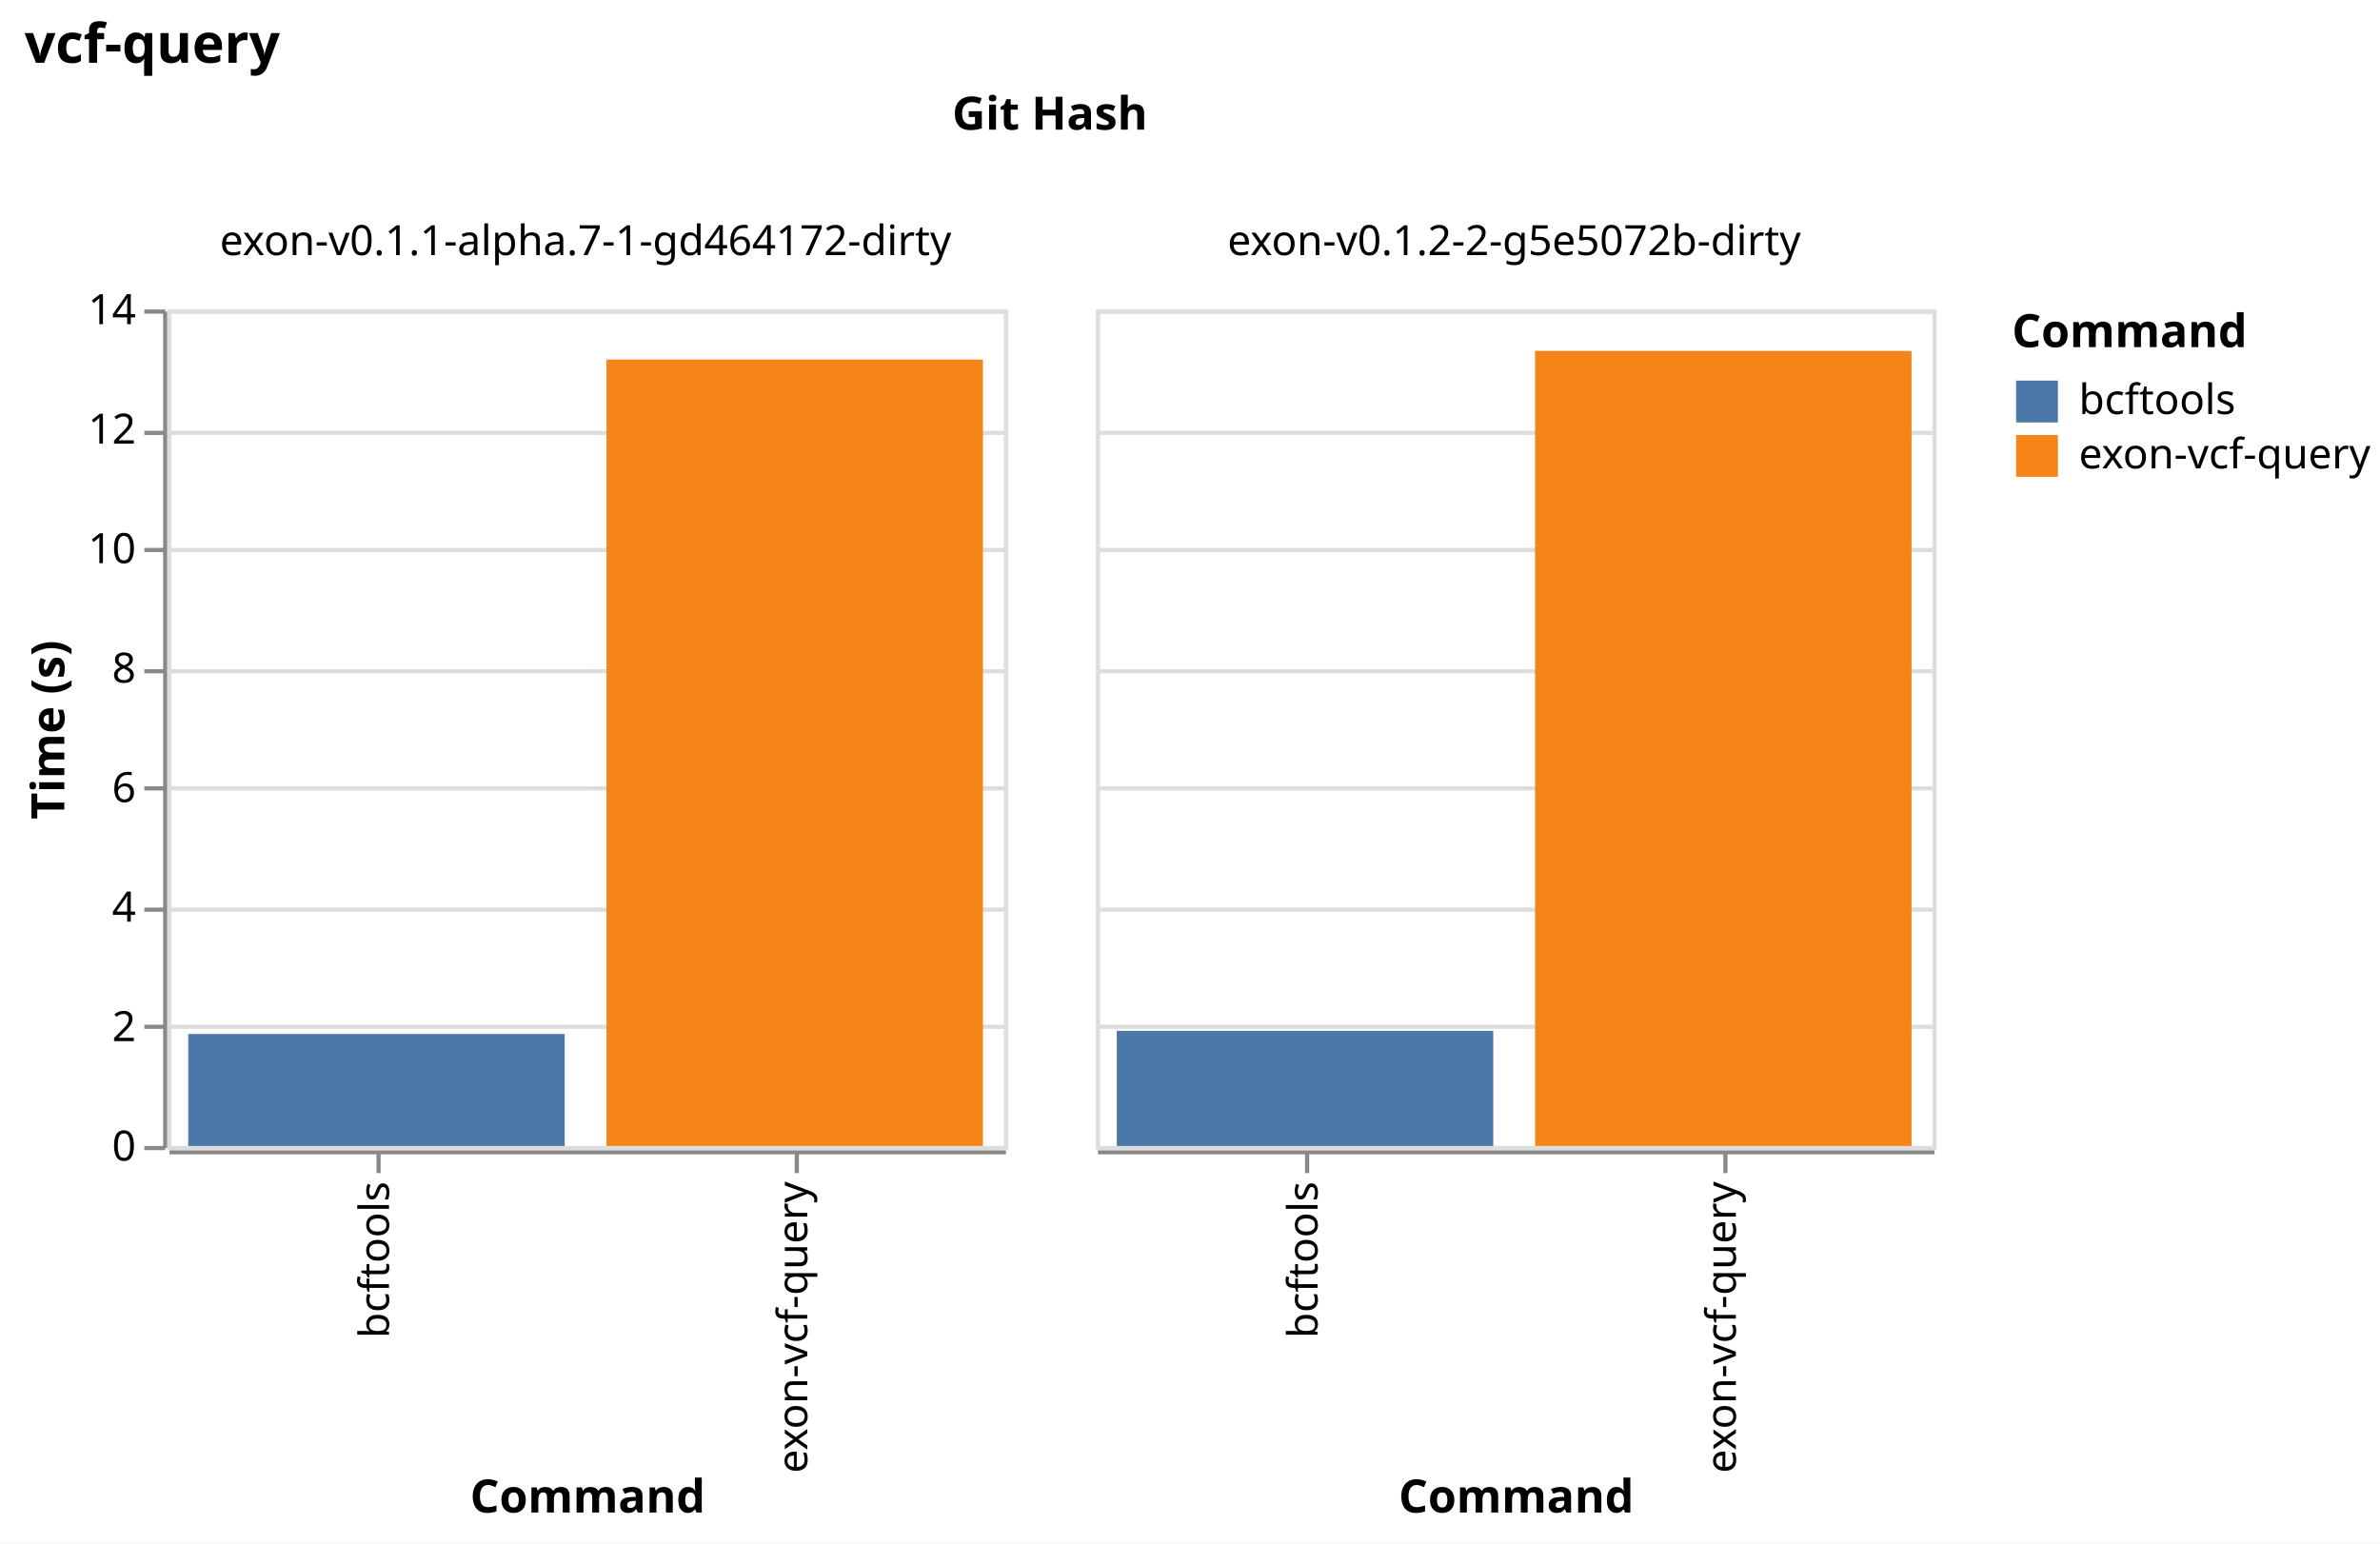
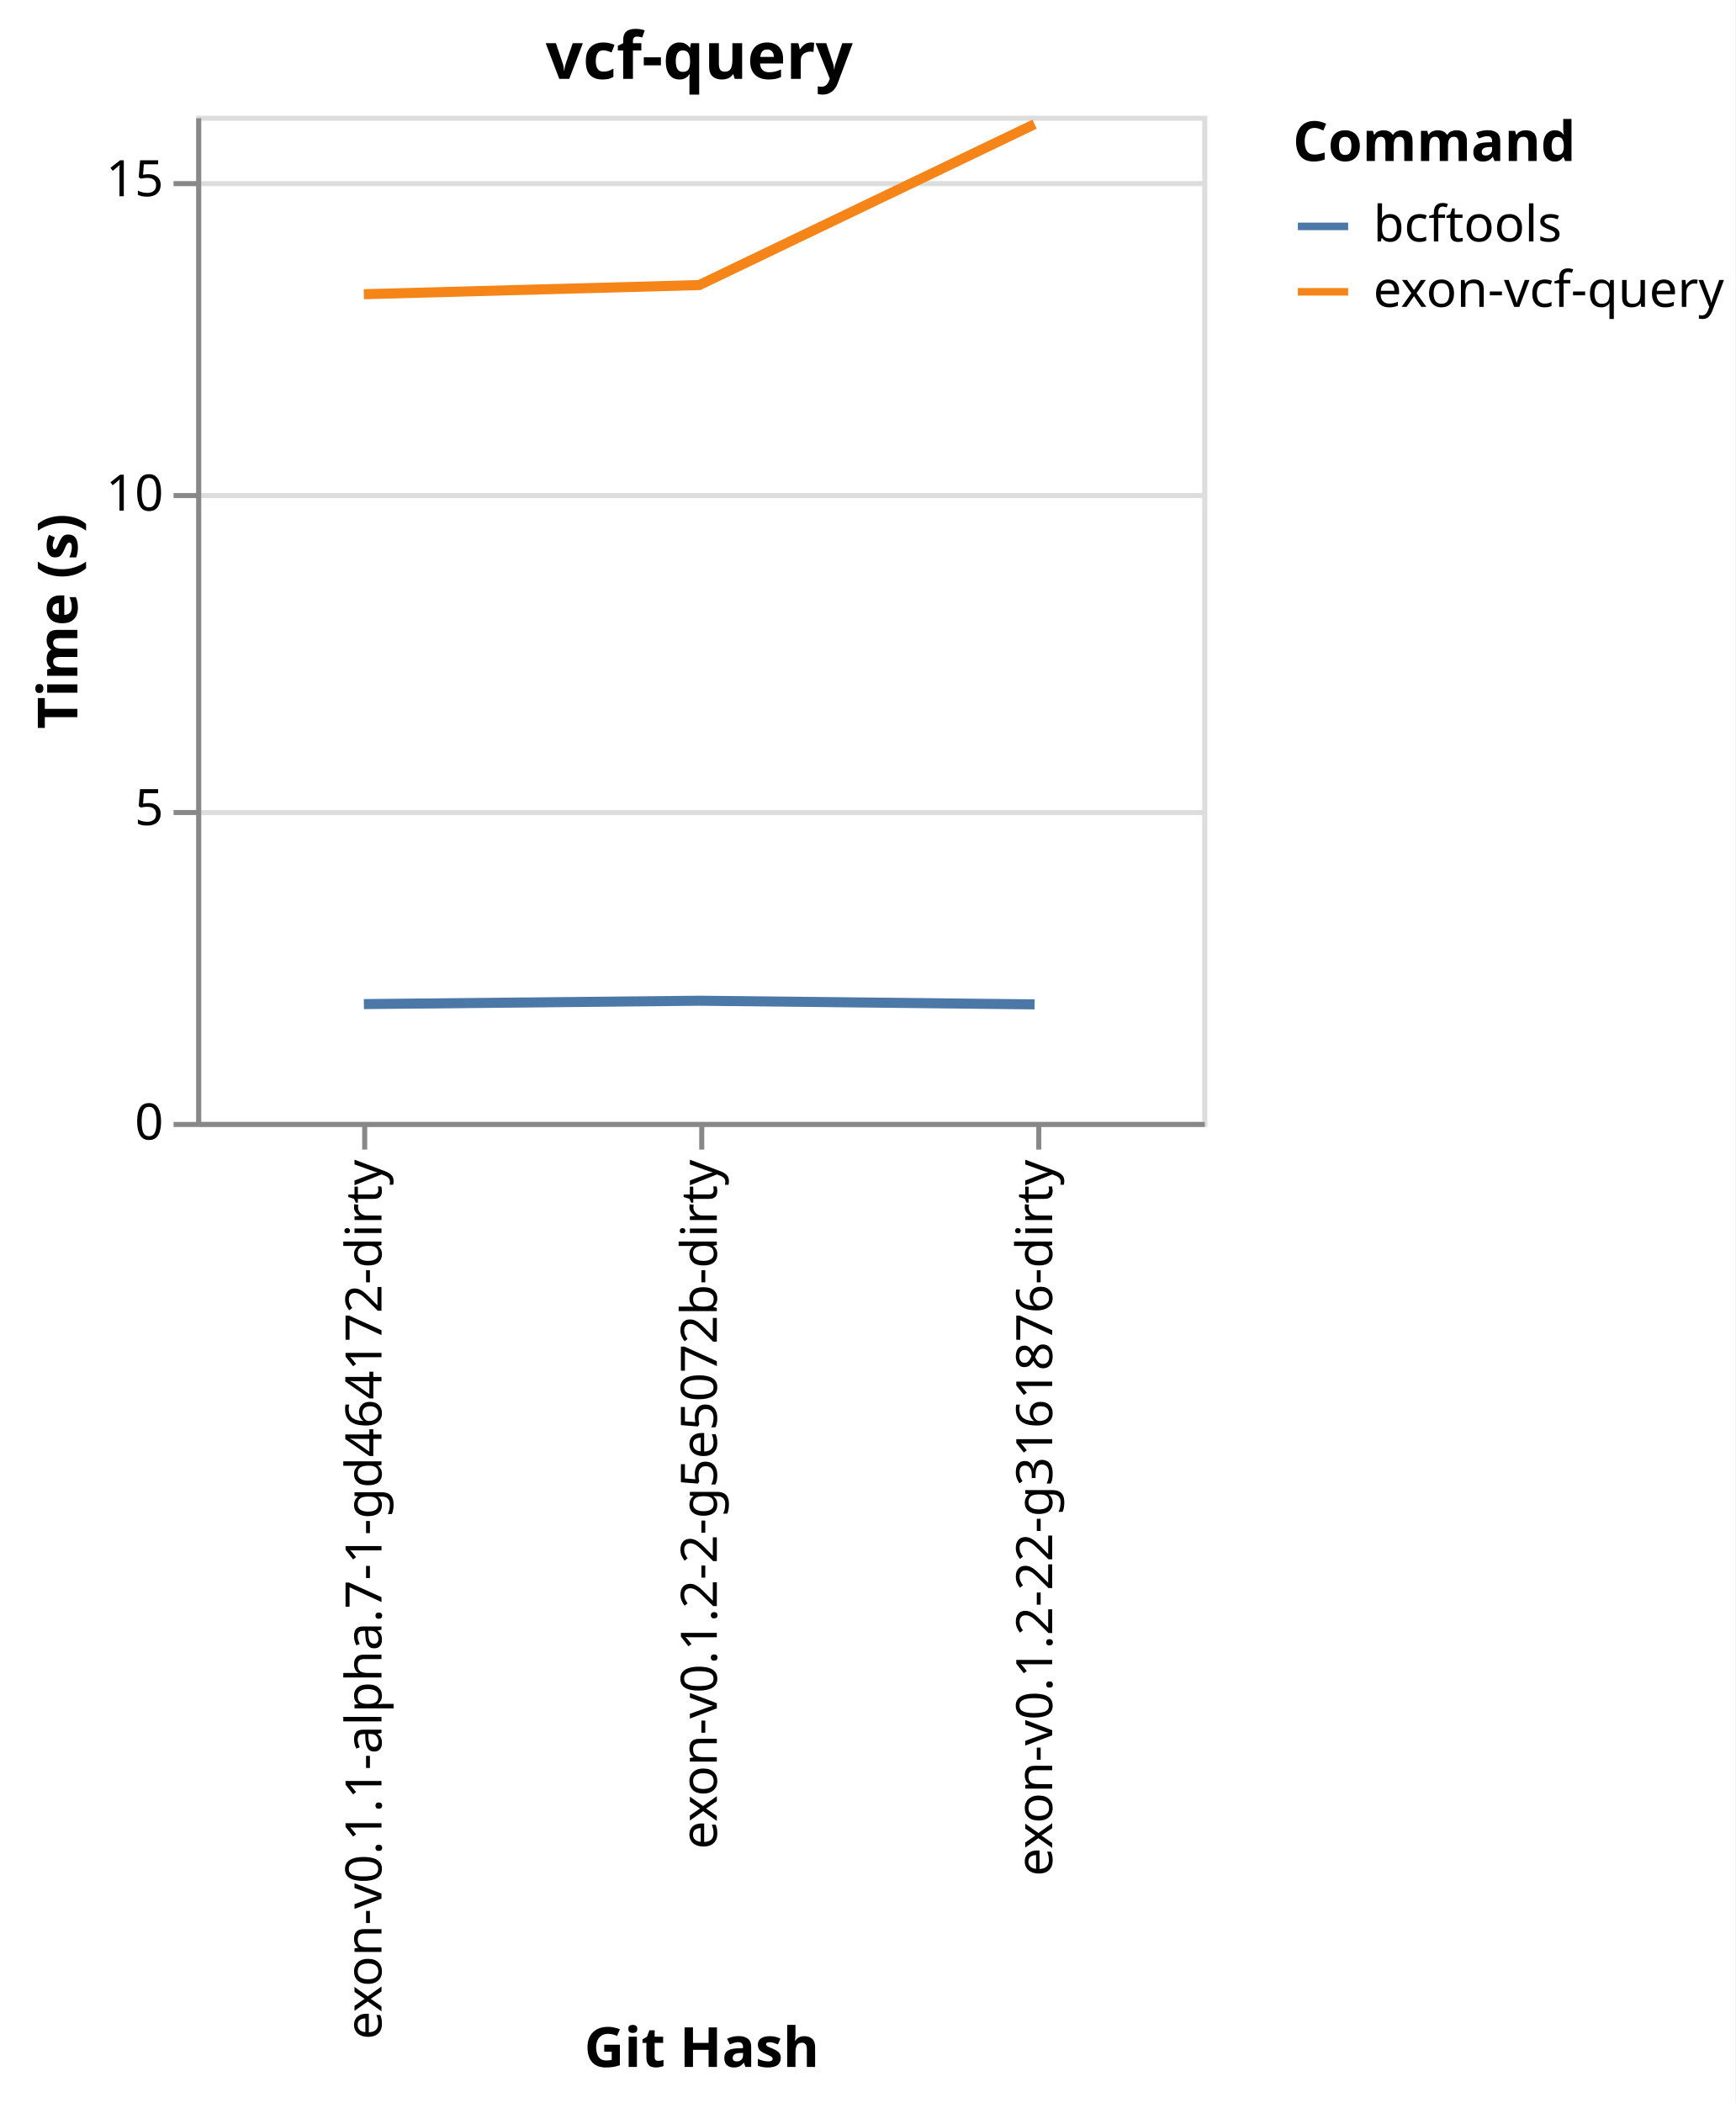
- <svg xmlns="http://www.w3.org/2000/svg" version="1.1" class="marks" width="569" height="369" viewBox="0 0 569 369">
-   <rect width="569" height="369" fill="white" />
-   <g fill="none" stroke-miterlimit="10" transform="translate(40,74)">
+ <svg xmlns="http://www.w3.org/2000/svg" version="1.1" class="marks" width="345" height="418" viewBox="0 0 345 418">
+   <rect width="345" height="418" fill="white" />
+   <g fill="none" stroke-miterlimit="10" transform="translate(39,23)">
    <g class="mark-group role-frame root" role="graphics-object" aria-roledescription="group mark container">
      <g transform="translate(0,0)">
-         <path class="background" aria-hidden="true" d="M0,0h0v0h0Z" />
+         <path class="background" aria-hidden="true" d="M0.5,0.5h200v200h-200Z" stroke="#ddd" />
        <g>
-           <g class="mark-group role-column-title column-title" role="graphics-object" aria-roledescription="group mark container">
-             <g transform="translate(211,-31)">
-               <path class="background" aria-hidden="true" d="M0,0h0v0h0Z" />
+           <g class="mark-group role-axis" aria-hidden="true">
+             <g transform="translate(0.5,0.5)">
+               <path class="background" aria-hidden="true" d="M0,0h0v0h0Z" pointer-events="none" />
              <g>
-                 <g class="mark-group role-title">
-                   <g transform="translate(0,-21)">
-                     <path class="background" aria-hidden="true" d="M0,0h0v0h0Z" pointer-events="none" />
-                     <g>
-                       <g class="mark-text role-title-text" role="graphics-symbol" aria-roledescription="title" aria-label="Title text 'Git Hash'" pointer-events="none">
-                         <text text-anchor="middle" transform="translate(0,9)" font-family="sans-serif" font-size="11px" font-weight="bold" fill="#000" opacity="1">Git Hash</text>
-                       </g>
-                     </g>
-                     <path class="foreground" aria-hidden="true" d="" pointer-events="none" display="none" />
-                   </g>
+                 <g class="mark-rule role-axis-grid" pointer-events="none">
+                   <line transform="translate(0,200)" x2="200" y2="0" stroke="#ddd" stroke-width="1" opacity="1" />
+                   <line transform="translate(0,138)" x2="200" y2="0" stroke="#ddd" stroke-width="1" opacity="1" />
+                   <line transform="translate(0,75)" x2="200" y2="0" stroke="#ddd" stroke-width="1" opacity="1" />
+                   <line transform="translate(0,13)" x2="200" y2="0" stroke="#ddd" stroke-width="1" opacity="1" />
+                 </g>
+               </g>
+               <path class="foreground" aria-hidden="true" d="" pointer-events="none" display="none" />
+             </g>
+           </g>
+           <g class="mark-group role-axis" role="graphics-symbol" aria-roledescription="axis" aria-label="X-axis titled 'Git Hash' for a discrete scale with 3 values: exon-v0.1.1-alpha.7-1-gd464172-dirty, exon-v0.1.2-2-g5e5072b-dirty, exon-v0.1.2-22-g3161876-dirty">
+             <g transform="translate(0.5,200.5)">
+               <path class="background" aria-hidden="true" d="M0,0h0v0h0Z" pointer-events="none" />
+               <g>
+                 <g class="mark-rule role-axis-tick" pointer-events="none">
+                   <line transform="translate(33,0)" x2="0" y2="5" stroke="#888" stroke-width="1" opacity="1" />
+                   <line transform="translate(100,0)" x2="0" y2="5" stroke="#888" stroke-width="1" opacity="1" />
+                   <line transform="translate(167,0)" x2="0" y2="5" stroke="#888" stroke-width="1" opacity="1" />
+                 </g>
+                 <g class="mark-text role-axis-label" pointer-events="none">
+                   <text text-anchor="end" transform="translate(33.33333,7) rotate(270) translate(0,3)" font-family="sans-serif" font-size="10px" fill="#000" opacity="1">exon-v0.1.1-alpha.7-1-gd464172-dirty</text>
+                   <text text-anchor="end" transform="translate(100,7) rotate(270) translate(0,3)" font-family="sans-serif" font-size="10px" fill="#000" opacity="1">exon-v0.1.2-2-g5e5072b-dirty</text>
+                   <text text-anchor="end" transform="translate(166.6667,7) rotate(270) translate(0,3)" font-family="sans-serif" font-size="10px" fill="#000" opacity="1">exon-v0.1.2-22-g3161876-dirty</text>
+                 </g>
+                 <g class="mark-rule role-axis-domain" pointer-events="none">
+                   <line transform="translate(0,0)" x2="200" y2="0" stroke="#888" stroke-width="1" opacity="1" />
+                 </g>
+                 <g class="mark-text role-axis-title" pointer-events="none">
+                   <text text-anchor="middle" transform="translate(100,187.3291)" font-family="sans-serif" font-size="11px" font-weight="bold" fill="#000" opacity="1">Git Hash</text>
+                 </g>
+               </g>
+               <path class="foreground" aria-hidden="true" d="" pointer-events="none" display="none" />
+             </g>
+           </g>
+           <g class="mark-group role-axis" role="graphics-symbol" aria-roledescription="axis" aria-label="Y-axis titled 'Time (s)' for a linear scale with values from 0 to 16">
+             <g transform="translate(0.5,0.5)">
+               <path class="background" aria-hidden="true" d="M0,0h0v0h0Z" pointer-events="none" />
+               <g>
+                 <g class="mark-rule role-axis-tick" pointer-events="none">
+                   <line transform="translate(0,200)" x2="-5" y2="0" stroke="#888" stroke-width="1" opacity="1" />
+                   <line transform="translate(0,138)" x2="-5" y2="0" stroke="#888" stroke-width="1" opacity="1" />
+                   <line transform="translate(0,75)" x2="-5" y2="0" stroke="#888" stroke-width="1" opacity="1" />
+                   <line transform="translate(0,13)" x2="-5" y2="0" stroke="#888" stroke-width="1" opacity="1" />
+                 </g>
+                 <g class="mark-text role-axis-label" pointer-events="none">
+                   <text text-anchor="end" transform="translate(-7,203)" font-family="sans-serif" font-size="10px" fill="#000" opacity="1">0</text>
+                   <text text-anchor="end" transform="translate(-7,140.5)" font-family="sans-serif" font-size="10px" fill="#000" opacity="1">5</text>
+                   <text text-anchor="end" transform="translate(-7,78)" font-family="sans-serif" font-size="10px" fill="#000" opacity="1">10</text>
+                   <text text-anchor="end" transform="translate(-7,15.5)" font-family="sans-serif" font-size="10px" fill="#000" opacity="1">15</text>
+                 </g>
+                 <g class="mark-rule role-axis-domain" pointer-events="none">
+                   <line transform="translate(0,200)" x2="0" y2="-200" stroke="#888" stroke-width="1" opacity="1" />
+                 </g>
+                 <g class="mark-text role-axis-title" pointer-events="none">
+                   <text text-anchor="middle" transform="translate(-22.12305,100) rotate(-90) translate(0,-2)" font-family="sans-serif" font-size="11px" font-weight="bold" fill="#000" opacity="1">Time (s)</text>
+                 </g>
+               </g>
+               <path class="foreground" aria-hidden="true" d="" pointer-events="none" display="none" />
+             </g>
+           </g>
+           <g class="mark-group role-scope pathgroup" role="graphics-object" aria-roledescription="group mark container">
+             <g transform="translate(0,0)">
+               <path class="background" aria-hidden="true" d="M0,0h200v200h-200Z" />
+               <g>
+                 <g class="mark-line role-mark marks" role="graphics-object" aria-roledescription="line mark container">
+                   <path aria-label="Git Hash: exon-v0.1.1-alpha.7-1-gd464172-dirty; Time (s): 1.87383299238; Command: bcftools" role="graphics-symbol" aria-roledescription="line mark" d="M33.333,176.577L100,175.907L166.667,176.635" stroke="#4c78a8" stroke-width="2" />
+                 </g>
+               </g>
+               <path class="foreground" aria-hidden="true" d="" display="none" />
+             </g>
+             <g transform="translate(0,0)">
+               <path class="background" aria-hidden="true" d="M0,0h200v200h-200Z" />
+               <g>
+                 <g class="mark-line role-mark marks" role="graphics-object" aria-roledescription="line mark container">
+                   <path aria-label="Git Hash: exon-v0.1.1-alpha.7-1-gd464172-dirty; Time (s): 13.1619048469; Command: exon-vcf-query" role="graphics-symbol" aria-roledescription="line mark" d="M33.333,35.476L100,33.664L166.667,1.676" stroke="#f58518" stroke-width="2" />
                </g>
              </g>
              <path class="foreground" aria-hidden="true" d="" display="none" />
            </g>
          </g>
-           <g class="mark-group role-row-header row_header" role="graphics-object" aria-roledescription="group mark container">
-             <g transform="translate(-1,0)">
-               <path class="background" aria-hidden="true" d="M0,0h0v200h0Z" />
-               <g>
-                 <g class="mark-group role-axis" role="graphics-symbol" aria-roledescription="axis" aria-label="Y-axis titled 'Time (s)' for a linear scale with values from 0 to 14">
-                   <g transform="translate(0.5,0.5)">
-                     <path class="background" aria-hidden="true" d="M0,0h0v0h0Z" pointer-events="none" />
-                     <g>
-                       <g class="mark-rule role-axis-tick" pointer-events="none">
-                         <line transform="translate(0,200)" x2="-5" y2="0" stroke="#888" stroke-width="1" opacity="1" />
-                         <line transform="translate(0,171)" x2="-5" y2="0" stroke="#888" stroke-width="1" opacity="1" />
-                         <line transform="translate(0,143)" x2="-5" y2="0" stroke="#888" stroke-width="1" opacity="1" />
-                         <line transform="translate(0,114)" x2="-5" y2="0" stroke="#888" stroke-width="1" opacity="1" />
-                         <line transform="translate(0,86)" x2="-5" y2="0" stroke="#888" stroke-width="1" opacity="1" />
-                         <line transform="translate(0,57)" x2="-5" y2="0" stroke="#888" stroke-width="1" opacity="1" />
-                         <line transform="translate(0,29)" x2="-5" y2="0" stroke="#888" stroke-width="1" opacity="1" />
-                         <line transform="translate(0,0)" x2="-5" y2="0" stroke="#888" stroke-width="1" opacity="1" />
-                       </g>
-                       <g class="mark-text role-axis-label" pointer-events="none">
-                         <text text-anchor="end" transform="translate(-7,203)" font-family="sans-serif" font-size="10px" fill="#000" opacity="1">0</text>
-                         <text text-anchor="end" transform="translate(-7,174.4286)" font-family="sans-serif" font-size="10px" fill="#000" opacity="1">2</text>
-                         <text text-anchor="end" transform="translate(-7,145.8571)" font-family="sans-serif" font-size="10px" fill="#000" opacity="1">4</text>
-                         <text text-anchor="end" transform="translate(-7,117.2857)" font-family="sans-serif" font-size="10px" fill="#000" opacity="1">6</text>
-                         <text text-anchor="end" transform="translate(-7,88.71429)" font-family="sans-serif" font-size="10px" fill="#000" opacity="1">8</text>
-                         <text text-anchor="end" transform="translate(-7,60.14286)" font-family="sans-serif" font-size="10px" fill="#000" opacity="1">10</text>
-                         <text text-anchor="end" transform="translate(-7,31.57143)" font-family="sans-serif" font-size="10px" fill="#000" opacity="1">12</text>
-                         <text text-anchor="end" transform="translate(-7,3)" font-family="sans-serif" font-size="10px" fill="#000" opacity="1">14</text>
-                       </g>
-                       <g class="mark-rule role-axis-domain" pointer-events="none">
-                         <line transform="translate(0,200)" x2="0" y2="-200" stroke="#888" stroke-width="1" opacity="1" />
-                       </g>
-                       <g class="mark-text role-axis-title" pointer-events="none">
-                         <text text-anchor="middle" transform="translate(-22.12305,100) rotate(-90) translate(0,-2)" font-family="sans-serif" font-size="11px" font-weight="bold" fill="#000" opacity="1">Time (s)</text>
-                       </g>
-                     </g>
-                     <path class="foreground" aria-hidden="true" d="" pointer-events="none" display="none" />
-                   </g>
-                 </g>
-               </g>
-               <path class="foreground" aria-hidden="true" d="" display="none" />
-             </g>
-           </g>
-           <g class="mark-group role-column-header column_header" role="graphics-object" aria-roledescription="group mark container">
-             <g transform="translate(0,-1)">
-               <path class="background" aria-hidden="true" d="M0,0h200v0h-200Z" />
-               <g>
-                 <g class="mark-group role-title">
-                   <g transform="translate(100,-20)">
-                     <path class="background" aria-hidden="true" d="M0,0h0v0h0Z" pointer-events="none" />
-                     <g>
-                       <g class="mark-text role-title-text" role="graphics-symbol" aria-roledescription="title" aria-label="Title text 'exon-v0.1.1-alpha.7-1-gd464172-dirty'" pointer-events="none">
-                         <text text-anchor="middle" transform="translate(0,8)" font-family="sans-serif" font-size="10px" fill="#000" opacity="1">exon-v0.1.1-alpha.7-1-gd464172-dirty</text>
-                       </g>
-                     </g>
-                     <path class="foreground" aria-hidden="true" d="" pointer-events="none" display="none" />
-                   </g>
-                 </g>
-               </g>
-               <path class="foreground" aria-hidden="true" d="" display="none" />
-             </g>
-             <g transform="translate(222,-1)">
-               <path class="background" aria-hidden="true" d="M0,0h200v0h-200Z" />
-               <g>
-                 <g class="mark-group role-title">
-                   <g transform="translate(100,-20)">
-                     <path class="background" aria-hidden="true" d="M0,0h0v0h0Z" pointer-events="none" />
-                     <g>
-                       <g class="mark-text role-title-text" role="graphics-symbol" aria-roledescription="title" aria-label="Title text 'exon-v0.1.2-2-g5e5072b-dirty'" pointer-events="none">
-                         <text text-anchor="middle" transform="translate(0,8)" font-family="sans-serif" font-size="10px" fill="#000" opacity="1">exon-v0.1.2-2-g5e5072b-dirty</text>
-                       </g>
-                     </g>
-                     <path class="foreground" aria-hidden="true" d="" pointer-events="none" display="none" />
-                   </g>
-                 </g>
-               </g>
-               <path class="foreground" aria-hidden="true" d="" display="none" />
-             </g>
-           </g>
-           <g class="mark-group role-column-footer column_footer" role="graphics-object" aria-roledescription="group mark container">
-             <g transform="translate(0,201)">
-               <path class="background" aria-hidden="true" d="M0,0h200v0h-200Z" />
-               <g>
-                 <g class="mark-group role-axis" role="graphics-symbol" aria-roledescription="axis" aria-label="X-axis titled 'Command' for a discrete scale with 2 values: bcftools, exon-vcf-query">
-                   <g transform="translate(0.5,0.5)">
-                     <path class="background" aria-hidden="true" d="M0,0h0v0h0Z" pointer-events="none" />
-                     <g>
-                       <g class="mark-rule role-axis-tick" pointer-events="none">
-                         <line transform="translate(50,0)" x2="0" y2="5" stroke="#888" stroke-width="1" opacity="1" />
-                         <line transform="translate(150,0)" x2="0" y2="5" stroke="#888" stroke-width="1" opacity="1" />
-                       </g>
-                       <g class="mark-text role-axis-label" pointer-events="none">
-                         <text text-anchor="end" transform="translate(49.5,7) rotate(270) translate(0,3)" font-family="sans-serif" font-size="10px" fill="#000" opacity="1">bcftools</text>
-                         <text text-anchor="end" transform="translate(149.5,7) rotate(270) translate(0,3)" font-family="sans-serif" font-size="10px" fill="#000" opacity="1">exon-vcf-query</text>
-                       </g>
-                       <g class="mark-rule role-axis-domain" pointer-events="none">
-                         <line transform="translate(0,0)" x2="200" y2="0" stroke="#888" stroke-width="1" opacity="1" />
-                       </g>
-                       <g class="mark-text role-axis-title" pointer-events="none">
-                         <text text-anchor="middle" transform="translate(100,86.1377)" font-family="sans-serif" font-size="11px" font-weight="bold" fill="#000" opacity="1">Command</text>
-                       </g>
-                     </g>
-                     <path class="foreground" aria-hidden="true" d="" pointer-events="none" display="none" />
-                   </g>
-                 </g>
-               </g>
-               <path class="foreground" aria-hidden="true" d="" display="none" />
-             </g>
-             <g transform="translate(222,201)">
-               <path class="background" aria-hidden="true" d="M0,0h200v0h-200Z" />
-               <g>
-                 <g class="mark-group role-axis" role="graphics-symbol" aria-roledescription="axis" aria-label="X-axis titled 'Command' for a discrete scale with 2 values: bcftools, exon-vcf-query">
-                   <g transform="translate(0.5,0.5)">
-                     <path class="background" aria-hidden="true" d="M0,0h0v0h0Z" pointer-events="none" />
-                     <g>
-                       <g class="mark-rule role-axis-tick" pointer-events="none">
-                         <line transform="translate(50,0)" x2="0" y2="5" stroke="#888" stroke-width="1" opacity="1" />
-                         <line transform="translate(150,0)" x2="0" y2="5" stroke="#888" stroke-width="1" opacity="1" />
-                       </g>
-                       <g class="mark-text role-axis-label" pointer-events="none">
-                         <text text-anchor="end" transform="translate(49.5,7) rotate(270) translate(0,3)" font-family="sans-serif" font-size="10px" fill="#000" opacity="1">bcftools</text>
-                         <text text-anchor="end" transform="translate(149.5,7) rotate(270) translate(0,3)" font-family="sans-serif" font-size="10px" fill="#000" opacity="1">exon-vcf-query</text>
-                       </g>
-                       <g class="mark-rule role-axis-domain" pointer-events="none">
-                         <line transform="translate(0,0)" x2="200" y2="0" stroke="#888" stroke-width="1" opacity="1" />
-                       </g>
-                       <g class="mark-text role-axis-title" pointer-events="none">
-                         <text text-anchor="middle" transform="translate(100,86.1377)" font-family="sans-serif" font-size="11px" font-weight="bold" fill="#000" opacity="1">Command</text>
-                       </g>
-                     </g>
-                     <path class="foreground" aria-hidden="true" d="" pointer-events="none" display="none" />
-                   </g>
-                 </g>
-               </g>
-               <path class="foreground" aria-hidden="true" d="" display="none" />
-             </g>
-           </g>
-           <g class="mark-group role-scope cell" role="graphics-object" aria-roledescription="group mark container">
-             <g transform="translate(0,0)">
-               <path class="background" aria-hidden="true" d="M0.5,0.5h200v200h-200Z" stroke="#ddd" />
-               <g>
-                 <g class="mark-group role-axis" aria-hidden="true">
-                   <g transform="translate(0.5,0.5)">
-                     <path class="background" aria-hidden="true" d="M0,0h0v0h0Z" pointer-events="none" />
-                     <g>
-                       <g class="mark-rule role-axis-grid" pointer-events="none">
-                         <line transform="translate(0,200)" x2="200" y2="0" stroke="#ddd" stroke-width="1" opacity="1" />
-                         <line transform="translate(0,171)" x2="200" y2="0" stroke="#ddd" stroke-width="1" opacity="1" />
-                         <line transform="translate(0,143)" x2="200" y2="0" stroke="#ddd" stroke-width="1" opacity="1" />
-                         <line transform="translate(0,114)" x2="200" y2="0" stroke="#ddd" stroke-width="1" opacity="1" />
-                         <line transform="translate(0,86)" x2="200" y2="0" stroke="#ddd" stroke-width="1" opacity="1" />
-                         <line transform="translate(0,57)" x2="200" y2="0" stroke="#ddd" stroke-width="1" opacity="1" />
-                         <line transform="translate(0,29)" x2="200" y2="0" stroke="#ddd" stroke-width="1" opacity="1" />
-                         <line transform="translate(0,0)" x2="200" y2="0" stroke="#ddd" stroke-width="1" opacity="1" />
-                       </g>
-                     </g>
-                     <path class="foreground" aria-hidden="true" d="" pointer-events="none" display="none" />
-                   </g>
-                 </g>
-                 <g class="mark-rect role-mark child_marks" role="graphics-object" aria-roledescription="rect mark container">
-                   <path aria-label="Command: bcftools; Time (s): 1.87383299238" role="graphics-symbol" aria-roledescription="bar" d="M5,173.231h90v26.769h-90Z" fill="#4c78a8" />
-                   <path aria-label="Command: exon-vcf-query; Time (s): 13.1619048469" role="graphics-symbol" aria-roledescription="bar" d="M105,11.973h90v188.027h-90Z" fill="#f58518" />
-                 </g>
-               </g>
-               <path class="foreground" aria-hidden="true" d="" display="none" />
-             </g>
-             <g transform="translate(222,0)">
-               <path class="background" aria-hidden="true" d="M0.5,0.5h200v200h-200Z" stroke="#ddd" />
-               <g>
-                 <g class="mark-group role-axis" aria-hidden="true">
-                   <g transform="translate(0.5,0.5)">
-                     <path class="background" aria-hidden="true" d="M0,0h0v0h0Z" pointer-events="none" />
-                     <g>
-                       <g class="mark-rule role-axis-grid" pointer-events="none">
-                         <line transform="translate(0,200)" x2="200" y2="0" stroke="#ddd" stroke-width="1" opacity="1" />
-                         <line transform="translate(0,171)" x2="200" y2="0" stroke="#ddd" stroke-width="1" opacity="1" />
-                         <line transform="translate(0,143)" x2="200" y2="0" stroke="#ddd" stroke-width="1" opacity="1" />
-                         <line transform="translate(0,114)" x2="200" y2="0" stroke="#ddd" stroke-width="1" opacity="1" />
-                         <line transform="translate(0,86)" x2="200" y2="0" stroke="#ddd" stroke-width="1" opacity="1" />
-                         <line transform="translate(0,57)" x2="200" y2="0" stroke="#ddd" stroke-width="1" opacity="1" />
-                         <line transform="translate(0,29)" x2="200" y2="0" stroke="#ddd" stroke-width="1" opacity="1" />
-                         <line transform="translate(0,0)" x2="200" y2="0" stroke="#ddd" stroke-width="1" opacity="1" />
-                       </g>
-                     </g>
-                     <path class="foreground" aria-hidden="true" d="" pointer-events="none" display="none" />
-                   </g>
-                 </g>
-                 <g class="mark-rect role-mark child_marks" role="graphics-object" aria-roledescription="rect mark container">
-                   <path aria-label="Command: bcftools; Time (s): 1.9274060925" role="graphics-symbol" aria-roledescription="bar" d="M5,172.466h90v27.534h-90Z" fill="#4c78a8" />
-                   <path aria-label="Command: exon-vcf-query; Time (s): 13.306865592" role="graphics-symbol" aria-roledescription="bar" d="M105,9.902h90v190.098h-90Z" fill="#f58518" />
-                 </g>
-               </g>
-               <path class="foreground" aria-hidden="true" d="" display="none" />
-             </g>
-           </g>
-           <g class="mark-group role-legend" role="graphics-symbol" aria-roledescription="legend" aria-label="Symbol legend titled 'Command' for fill color with 2 values: bcftools, exon-vcf-query">
-             <g transform="translate(441,0)">
+           <g class="mark-group role-legend" role="graphics-symbol" aria-roledescription="legend" aria-label="Symbol legend titled 'Command' for stroke color with 2 values: bcftools, exon-vcf-query">
+             <g transform="translate(218,0)">
              <path class="background" aria-hidden="true" d="M0,0h83v40h-83Z" pointer-events="none" />
              <g>
                <g class="mark-group role-legend-entry">
                  <g transform="translate(0,16)">
                    <path class="background" aria-hidden="true" d="M0,0h0v0h0Z" pointer-events="none" />
                    <g>
                      <g class="mark-group role-scope" role="graphics-object" aria-roledescription="group mark container">
                        <g transform="translate(0,0)">
                          <path class="background" aria-hidden="true" d="M0,0h82.138v11h-82.138Z" pointer-events="none" opacity="1" />
                          <g>
                            <g class="mark-symbol role-legend-symbol" pointer-events="none">
-                               <path transform="translate(6,6)" d="M-5,-5h10v10h-10Z" fill="#4c78a8" stroke-width="1.5" opacity="1" />
+                               <path transform="translate(6,6)" d="M-5,0L5,0" stroke="#4c78a8" stroke-width="1.5" opacity="1" />
                            </g>
                            <g class="mark-text role-legend-label" pointer-events="none">
                              <text text-anchor="start" transform="translate(16,9)" font-family="sans-serif" font-size="10px" fill="#000" opacity="1">bcftools</text>
                            </g>
                          </g>
                          <path class="foreground" aria-hidden="true" d="" pointer-events="none" display="none" />
                        </g>
                        <g transform="translate(0,13)">
                          <path class="background" aria-hidden="true" d="M0,0h82.138v11h-82.138Z" pointer-events="none" opacity="1" />
                          <g>
                            <g class="mark-symbol role-legend-symbol" pointer-events="none">
-                               <path transform="translate(6,6)" d="M-5,-5h10v10h-10Z" fill="#f58518" stroke-width="1.5" opacity="1" />
+                               <path transform="translate(6,6)" d="M-5,0L5,0" stroke="#f58518" stroke-width="1.5" opacity="1" />
                            </g>
                            <g class="mark-text role-legend-label" pointer-events="none">
                              <text text-anchor="start" transform="translate(16,9)" font-family="sans-serif" font-size="10px" fill="#000" opacity="1">exon-vcf-query</text>
                            </g>
                          </g>
                          <path class="foreground" aria-hidden="true" d="" pointer-events="none" display="none" />
                        </g>
                      </g>
                    </g>
                    <path class="foreground" aria-hidden="true" d="" pointer-events="none" display="none" />
                  </g>
                </g>
                <g class="mark-text role-legend-title" pointer-events="none">
                  <text text-anchor="start" transform="translate(0,9)" font-family="sans-serif" font-size="11px" font-weight="bold" fill="#000" opacity="1">Command</text>
                </g>
              </g>
              <path class="foreground" aria-hidden="true" d="" pointer-events="none" display="none" />
            </g>
          </g>
          <g class="mark-group role-title">
-             <g transform="translate(-34.12305,-69)">
+             <g transform="translate(100,-17.32433)">
              <path class="background" aria-hidden="true" d="M0,0h0v0h0Z" pointer-events="none" />
              <g>
                <g class="mark-text role-title-text" role="graphics-symbol" aria-roledescription="title" aria-label="Title text 'vcf-query'" pointer-events="none">
-                   <text text-anchor="start" transform="translate(0,10)" font-family="sans-serif" font-size="13px" font-weight="bold" fill="#000" opacity="1">vcf-query</text>
+                   <text text-anchor="middle" transform="translate(0,10)" font-family="sans-serif" font-size="13px" font-weight="bold" fill="#000" opacity="1">vcf-query</text>
                </g>
              </g>
              <path class="foreground" aria-hidden="true" d="" pointer-events="none" display="none" />
            </g>
          </g>
        </g>
        <path class="foreground" aria-hidden="true" d="" display="none" />
      </g>
    </g>
  </g>
</svg>
